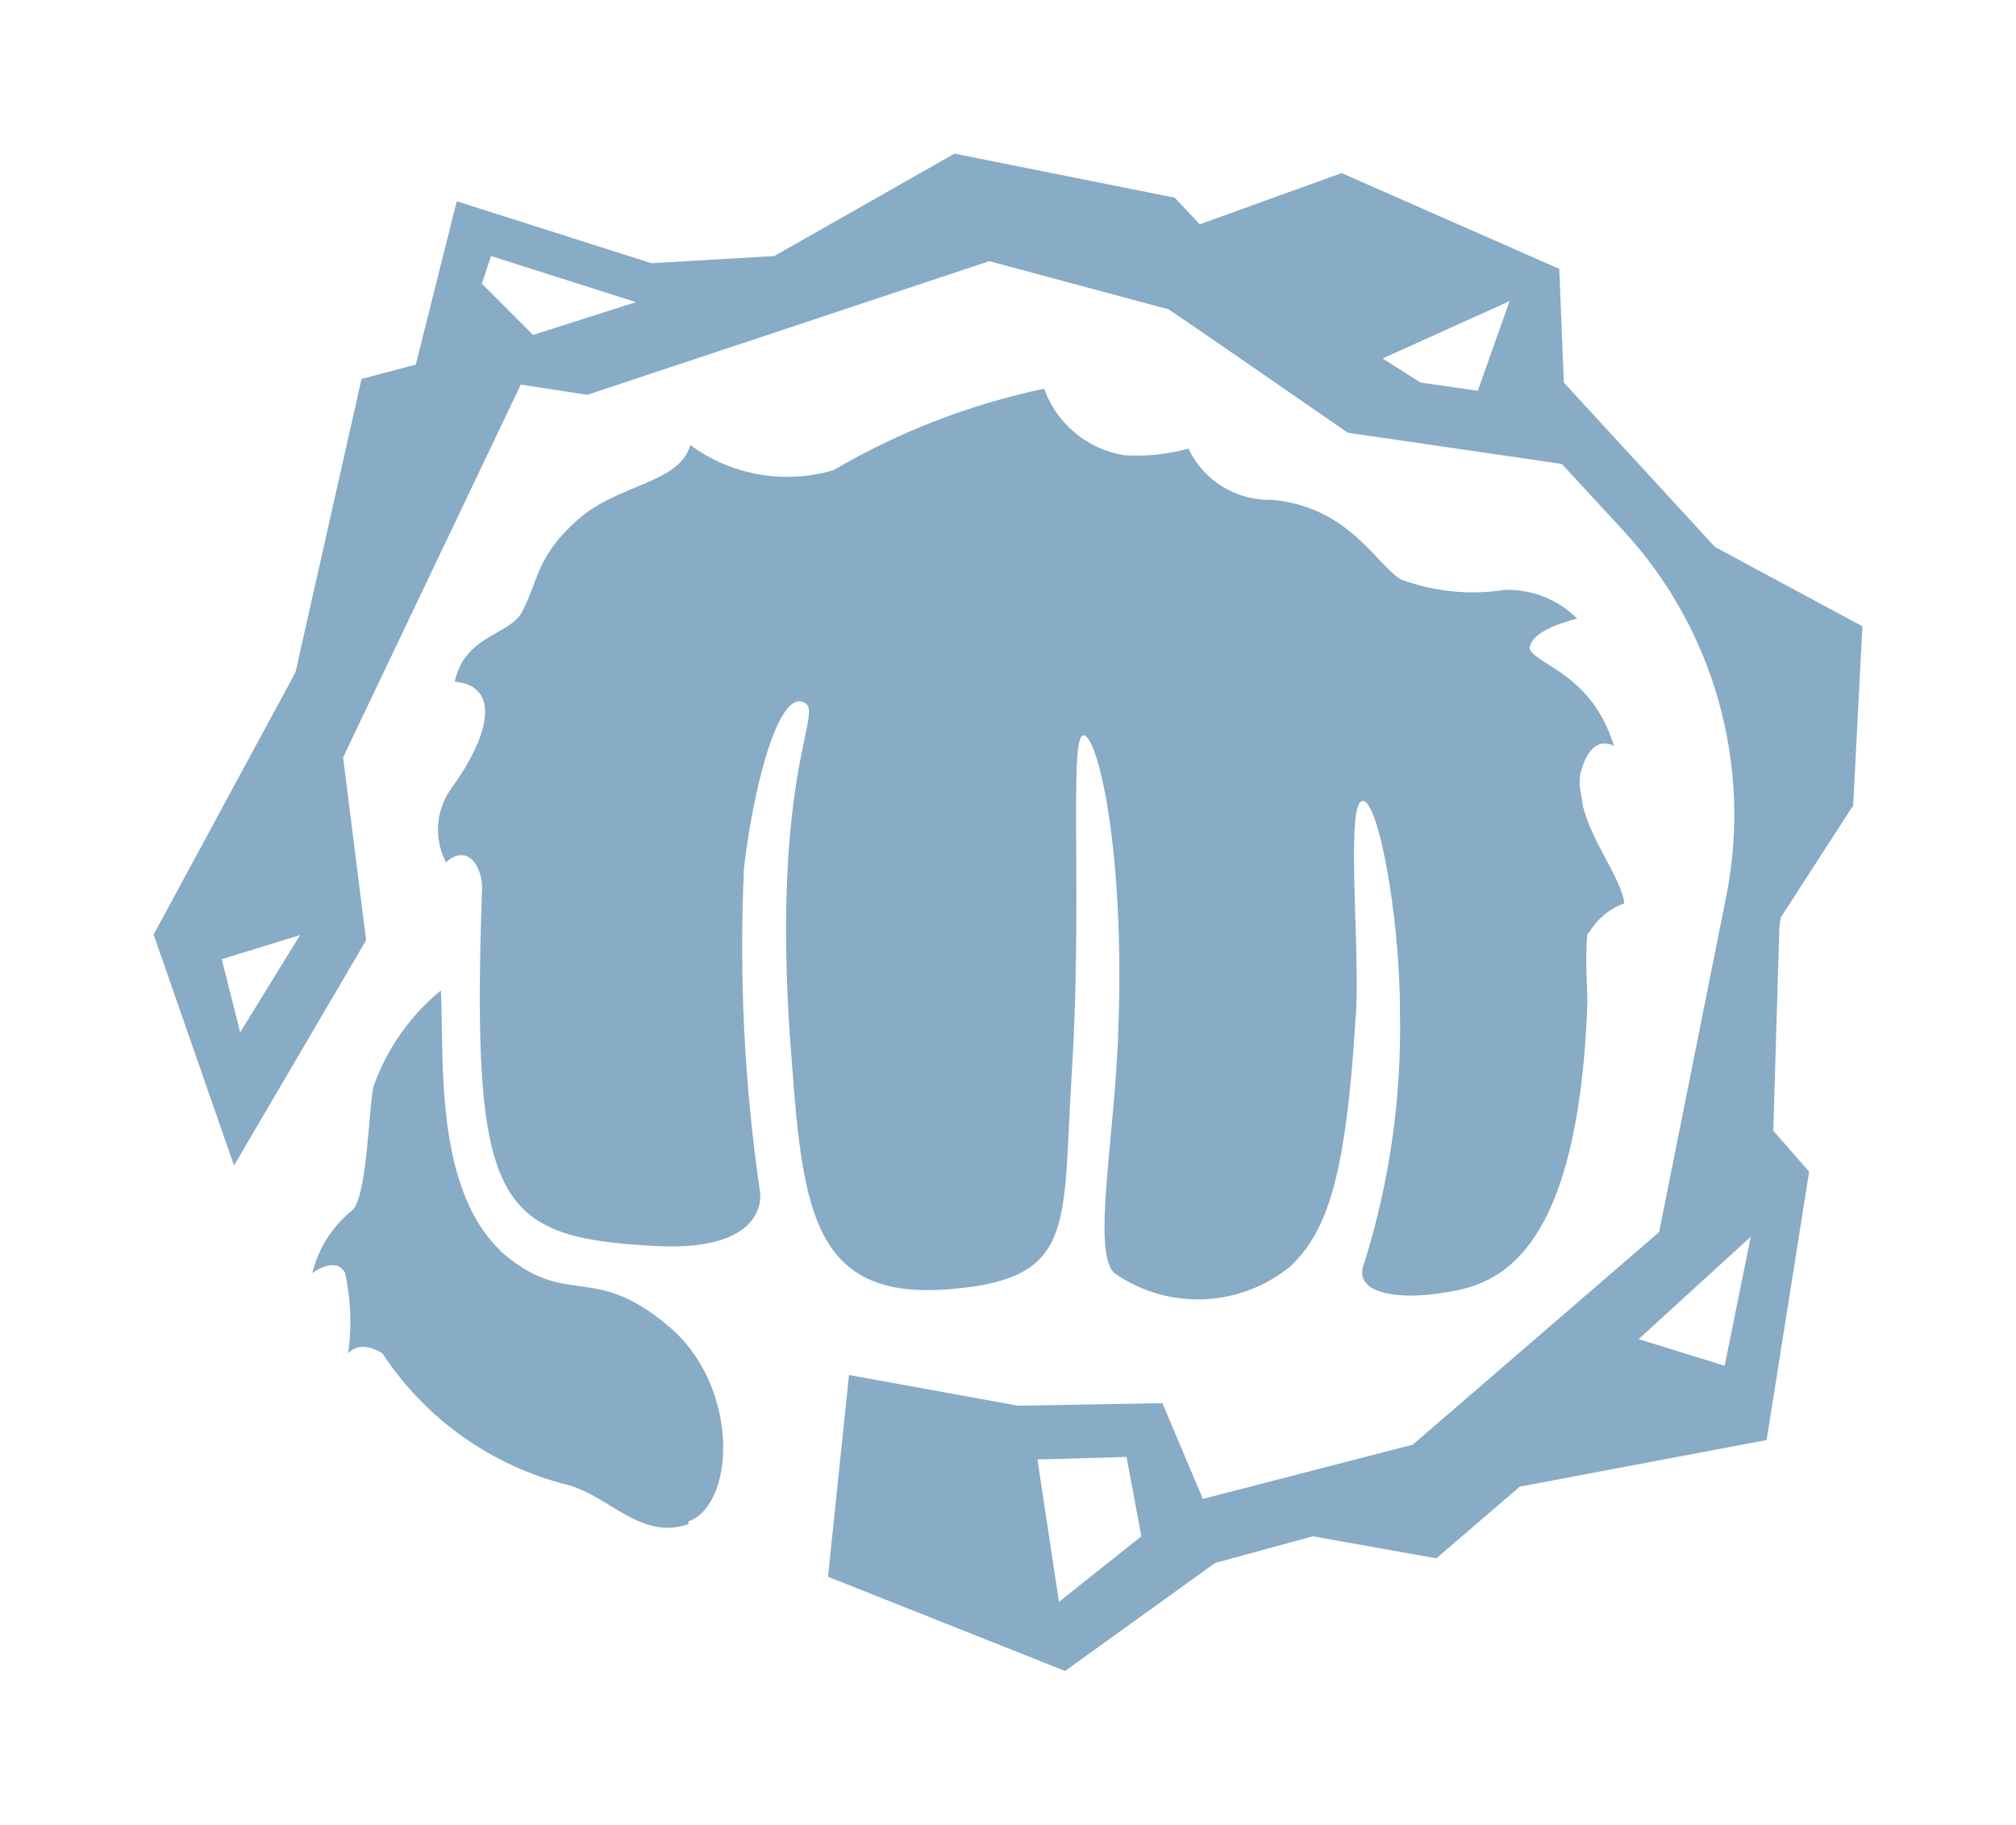
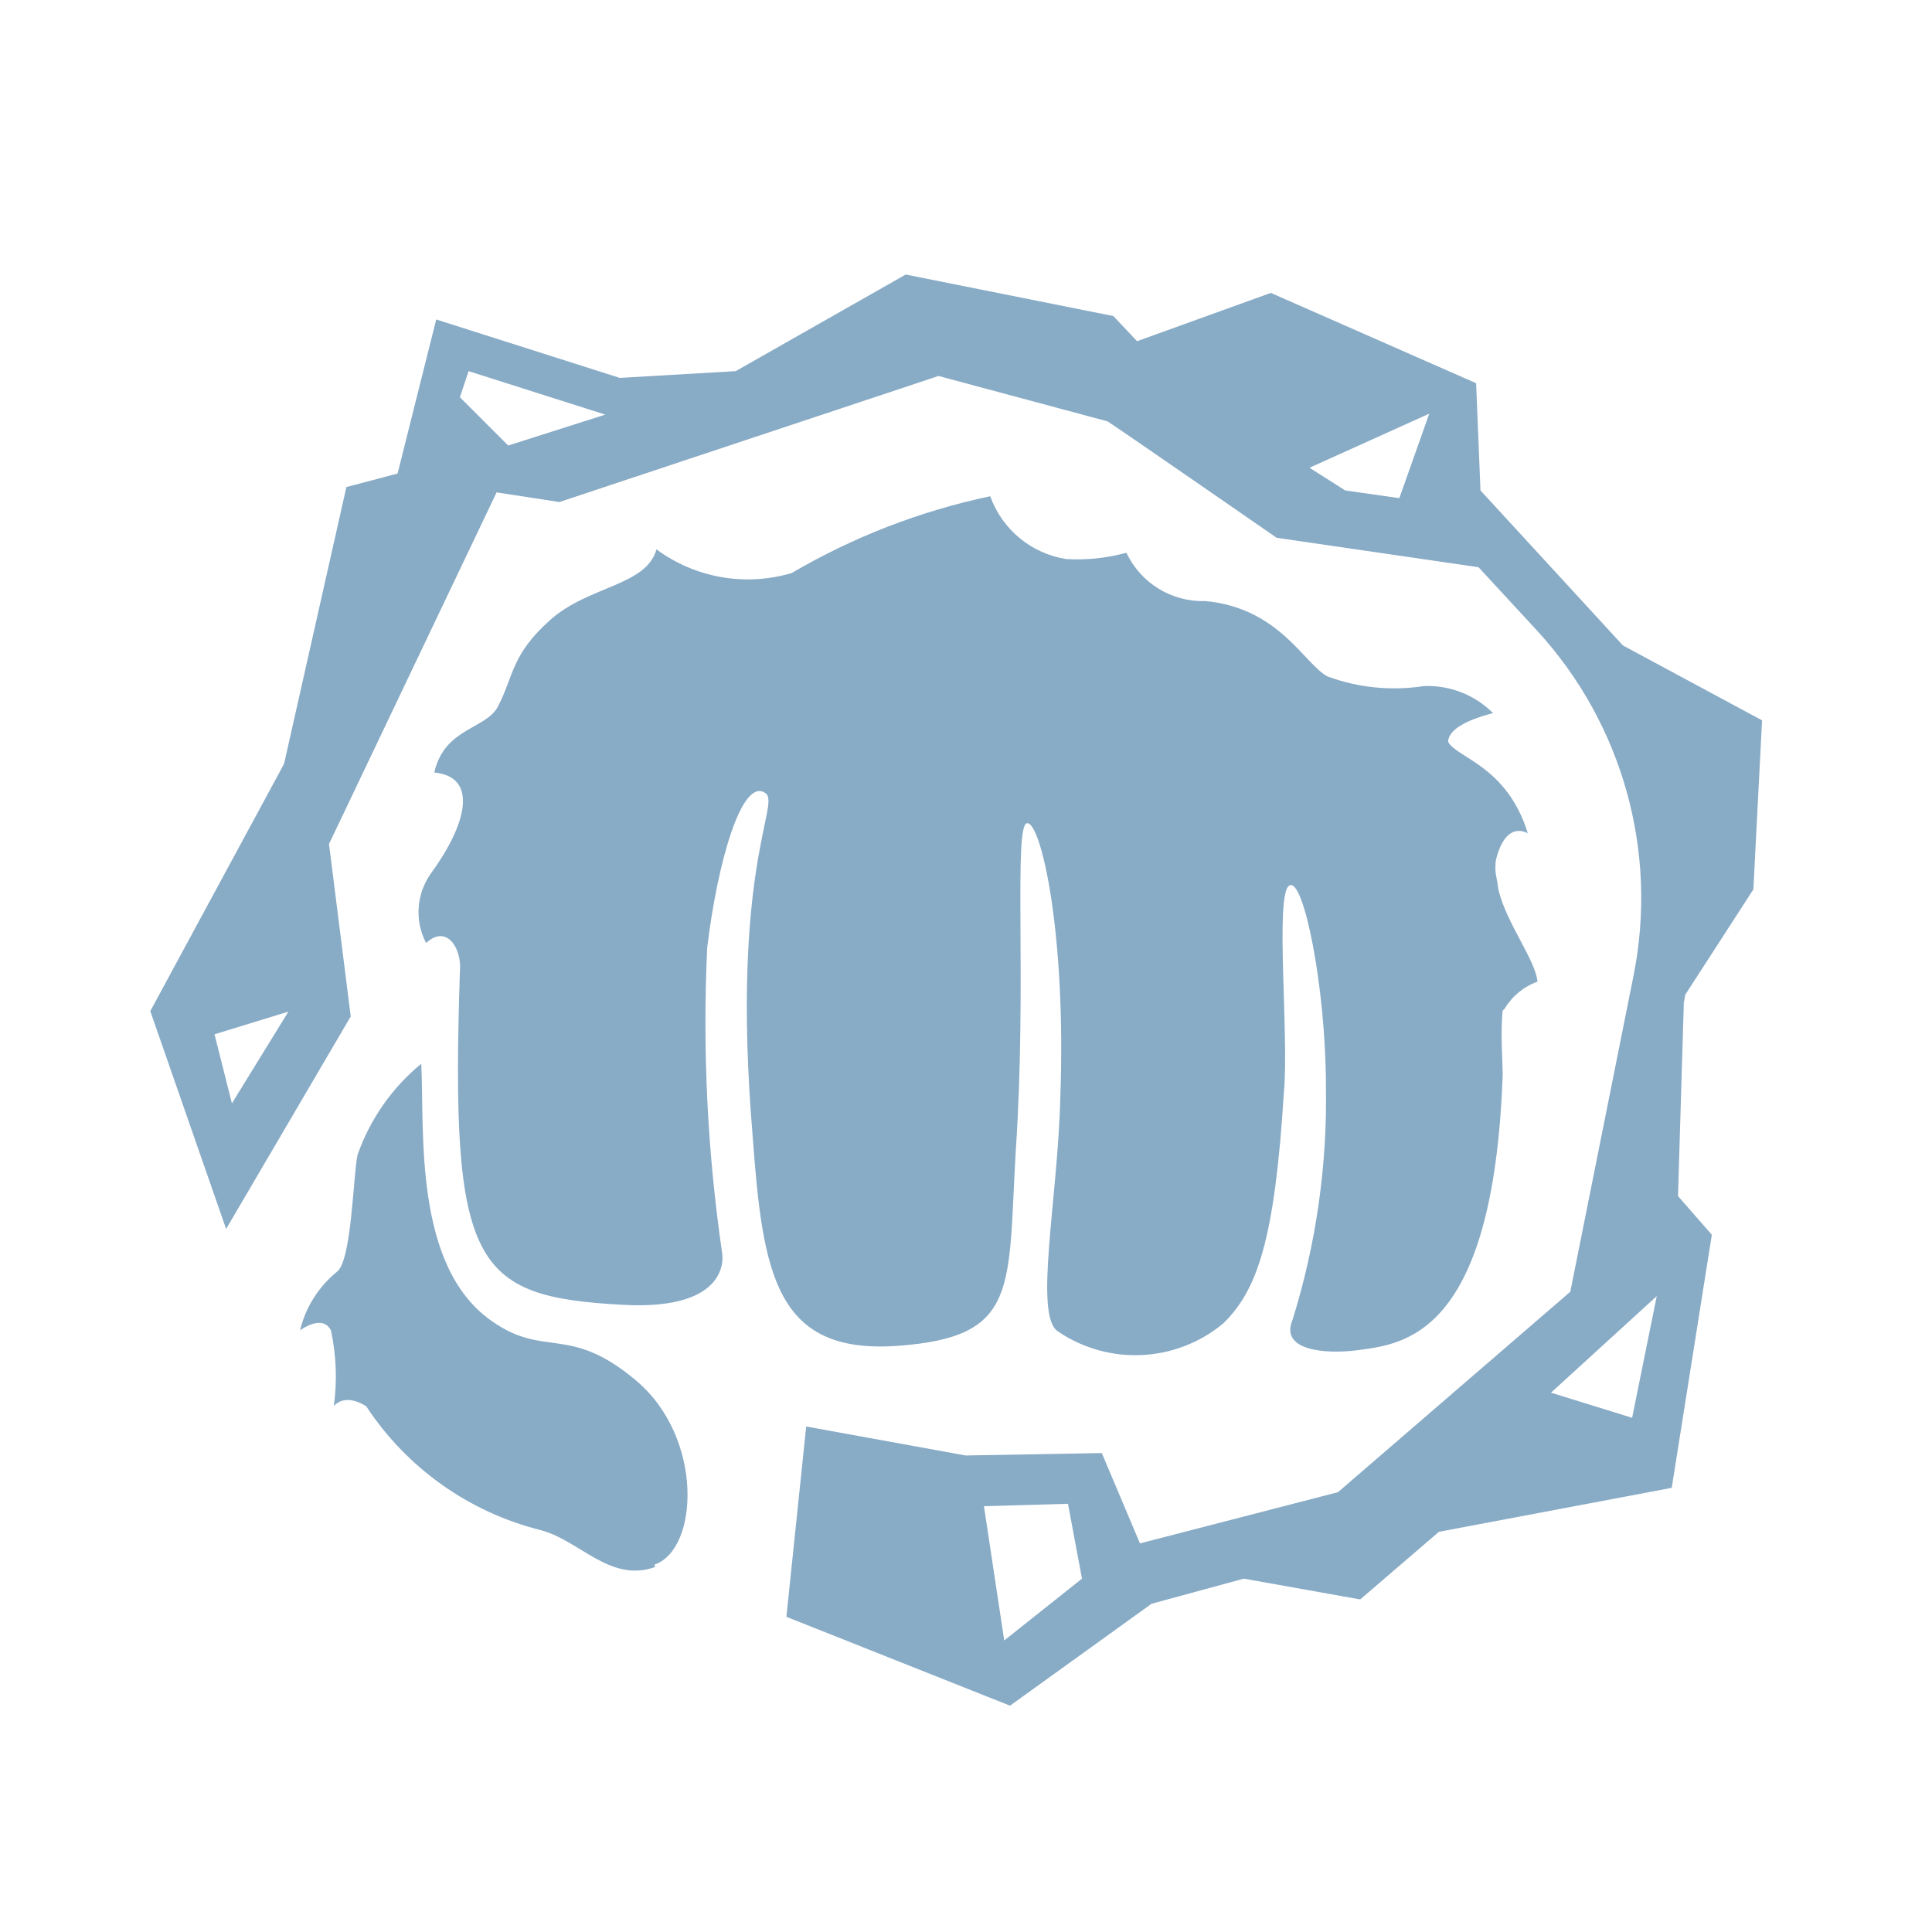
- <svg xmlns="http://www.w3.org/2000/svg" viewBox="0 0 39.37 35.63" version="1.1" id="svg17" width="39.37" height="35.63">
+ <svg xmlns="http://www.w3.org/2000/svg" viewBox="0 0 40 40" version="1.1" id="svg17" width="40" height="40">
  <defs id="defs7">
    <style id="style2">.cls-1{fill:none;}.cls-2{clip-path:url(#clip-path);}</style>
    <clipPath id="clip-path" transform="translate(0 0)">
      <rect class="cls-1" width="33.37" height="29.63" id="rect4" x="0" y="0" />
    </clipPath>
  </defs>
-   <g id="Layer_2" data-name="Layer 2" style="fill:#88abc6;fill-opacity:1" transform="translate(3,3)">
+   <g id="Layer_2" data-name="Layer 2" style="fill:#88abc6;fill-opacity:1" transform="translate(3.111506,5.684142)">
    <g id="Layer_1-2" data-name="Layer 1" style="fill:#88abc6;fill-opacity:1">
      <g class="cls-2" clip-path="url(#clip-path)" id="g13" style="fill:#88abc6;fill-opacity:1">
        <path d="M 31.78,14.91 33.19,12.73 33.37,9.23 30.49,7.68 27.54,4.47 27.45,2.25 23.2,0.38 20.43,1.38 19.94,0.86 15.64,0 12.12,2 9.72,2.14 5.92,0.93 5.12,4.12 4.06,4.4 2.77,10.13 0,15.25 1.57,19.76 4.15,15.36 3.7,11.79 7.17,4.51 l 1.3,0.2 7.85,-2.61 3.5,0.94 c 0.44,0.29 3.5,2.41 3.5,2.41 l 4.18,0.61 1.21,1.31 a 8.18,8.18 0 0 1 2,7.14 l -1.31,6.55 -4.81,4.15 v 0 l -4.1,1.06 -0.79,-1.87 -2.82,0.05 -3.3,-0.6 -0.41,3.94 4.63,1.84 2.93,-2.11 1.91,-0.52 2.41,0.43 1.63,-1.4 4.82,-0.91 0.83,-5.24 -0.7,-0.8 0.12,-4 z M 1.69,17.16 1.33,15.73 2.86,15.26 Z M 7.41,3.54 6.41,2.54 6.59,2 9.42,2.9 Z M 25.86,4.63 24.74,4.47 24,4 26.48,2.88 Z M 17.68,28.28 17.26,25.5 19,25.45 19.29,27 Z m 13,-4.61 -1.68,-0.52 2.19,-2 z" id="path9" style="fill:#88abc6;fill-opacity:1" />
        <path d="M 10.45,26.76 C 9.53,27.09 8.9,26.22 8.1,26 A 6.09,6.09 0 0 1 4.47,23.43 C 4,23.14 3.8,23.43 3.8,23.43 A 4.49,4.49 0 0 0 3.74,21.86 c -0.18,-0.35 -0.64,0 -0.64,0 a 2.25,2.25 0 0 1 0.76,-1.21 c 0.31,-0.21 0.34,-2 0.43,-2.42 a 4.26,4.26 0 0 1 1.32,-1.89 c 0.07,1.38 -0.17,4.18 1.45,5.32 1.11,0.79 1.6,0.06 3,1.24 1.4,1.18 1.3,3.49 0.38,3.81 M 28,15.24 c -0.05,0.45 0,1.07 0,1.32 -0.19,5.45 -2.07,5.58 -3,5.71 -0.7,0.09 -1.62,0 -1.35,-0.63 a 15.33,15.33 0 0 0 0.69,-4.85 c 0,-2 -0.46,-4.33 -0.76,-4.14 -0.3,0.19 0,3.13 -0.11,4.28 -0.19,3.06 -0.55,4.1 -1.26,4.79 a 2.85,2.85 0 0 1 -3.42,0.16 c -0.5,-0.33 0,-2.76 0.05,-4.81 0.13,-3.49 -0.41,-5.76 -0.69,-5.71 -0.28,0.05 0,3.34 -0.23,6.76 C 17.75,21 18,22 15.47,22.18 c -2.53,0.18 -2.79,-1.49 -3,-4.36 -0.46,-5.5 0.58,-6.85 0.27,-7.08 -0.49,-0.36 -1,1.44 -1.21,3.2 a 33,33 0 0 0 0.31,6.32 c 0,0 0.24,1.2 -2.07,1.07 -3.09,-0.17 -3.56,-0.8 -3.36,-6.89 0.05,-0.48 -0.27,-1 -0.7,-0.6 a 1.38,1.38 0 0 1 0.1,-1.44 c 0.73,-1 1,-2 0.07,-2.09 C 6.09,9.38 6.95,9.42 7.2,8.94 7.53,8.3 7.47,7.88 8.27,7.16 c 0.8,-0.72 2,-0.71 2.21,-1.47 a 3.19,3.19 0 0 0 2.8,0.49 13.73,13.73 0 0 1 4.11,-1.59 2,2 0 0 0 1.57,1.3 3.84,3.84 0 0 0 1.25,-0.13 1.74,1.74 0 0 0 1.63,1 c 1.53,0.14 2.05,1.3 2.53,1.56 a 4,4 0 0 0 2,0.2 1.91,1.91 0 0 1 1.43,0.56 c -0.22,0.06 -0.91,0.24 -0.93,0.59 0.15,0.33 1.22,0.49 1.65,1.9 0,0 -0.45,-0.3 -0.66,0.55 a 1.05,1.05 0 0 0 0,0.31 2.68,2.68 0 0 1 0.05,0.3 c 0.17,0.71 0.77,1.46 0.81,1.91 a 1.31,1.31 0 0 0 -0.68,0.56" id="path11" style="fill:#88abc6;fill-opacity:1" />
      </g>
    </g>
  </g>
</svg>
